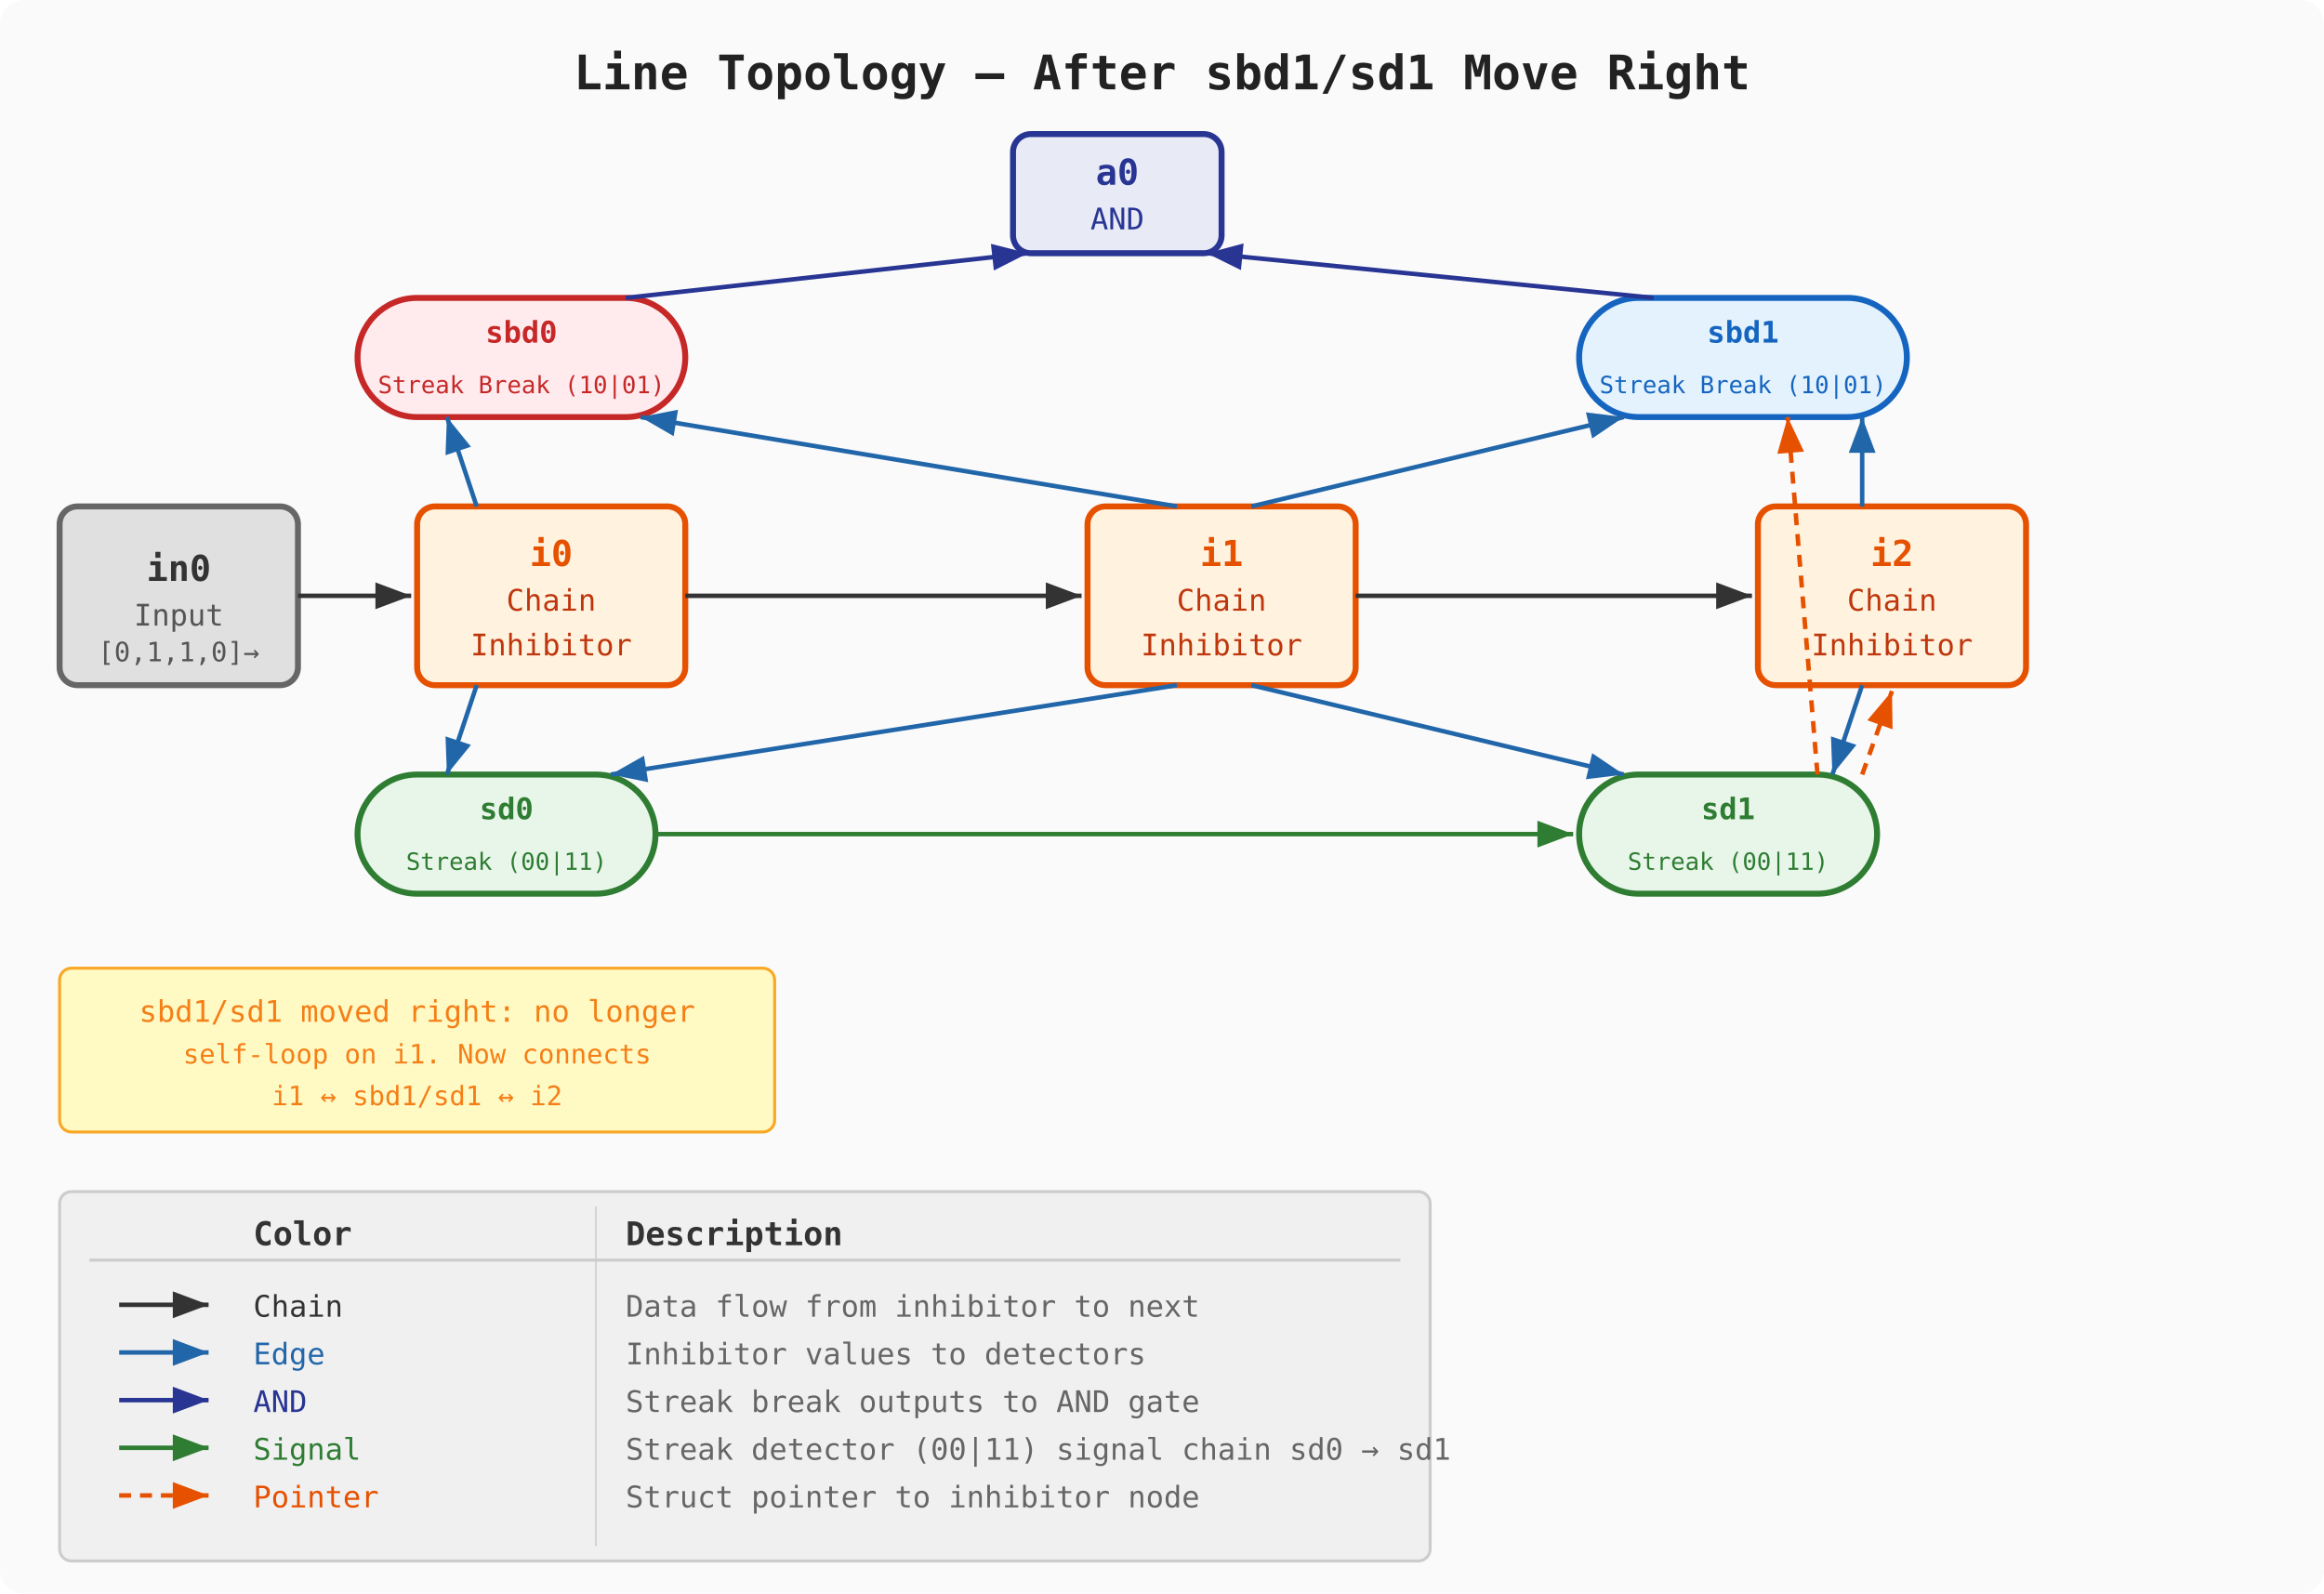
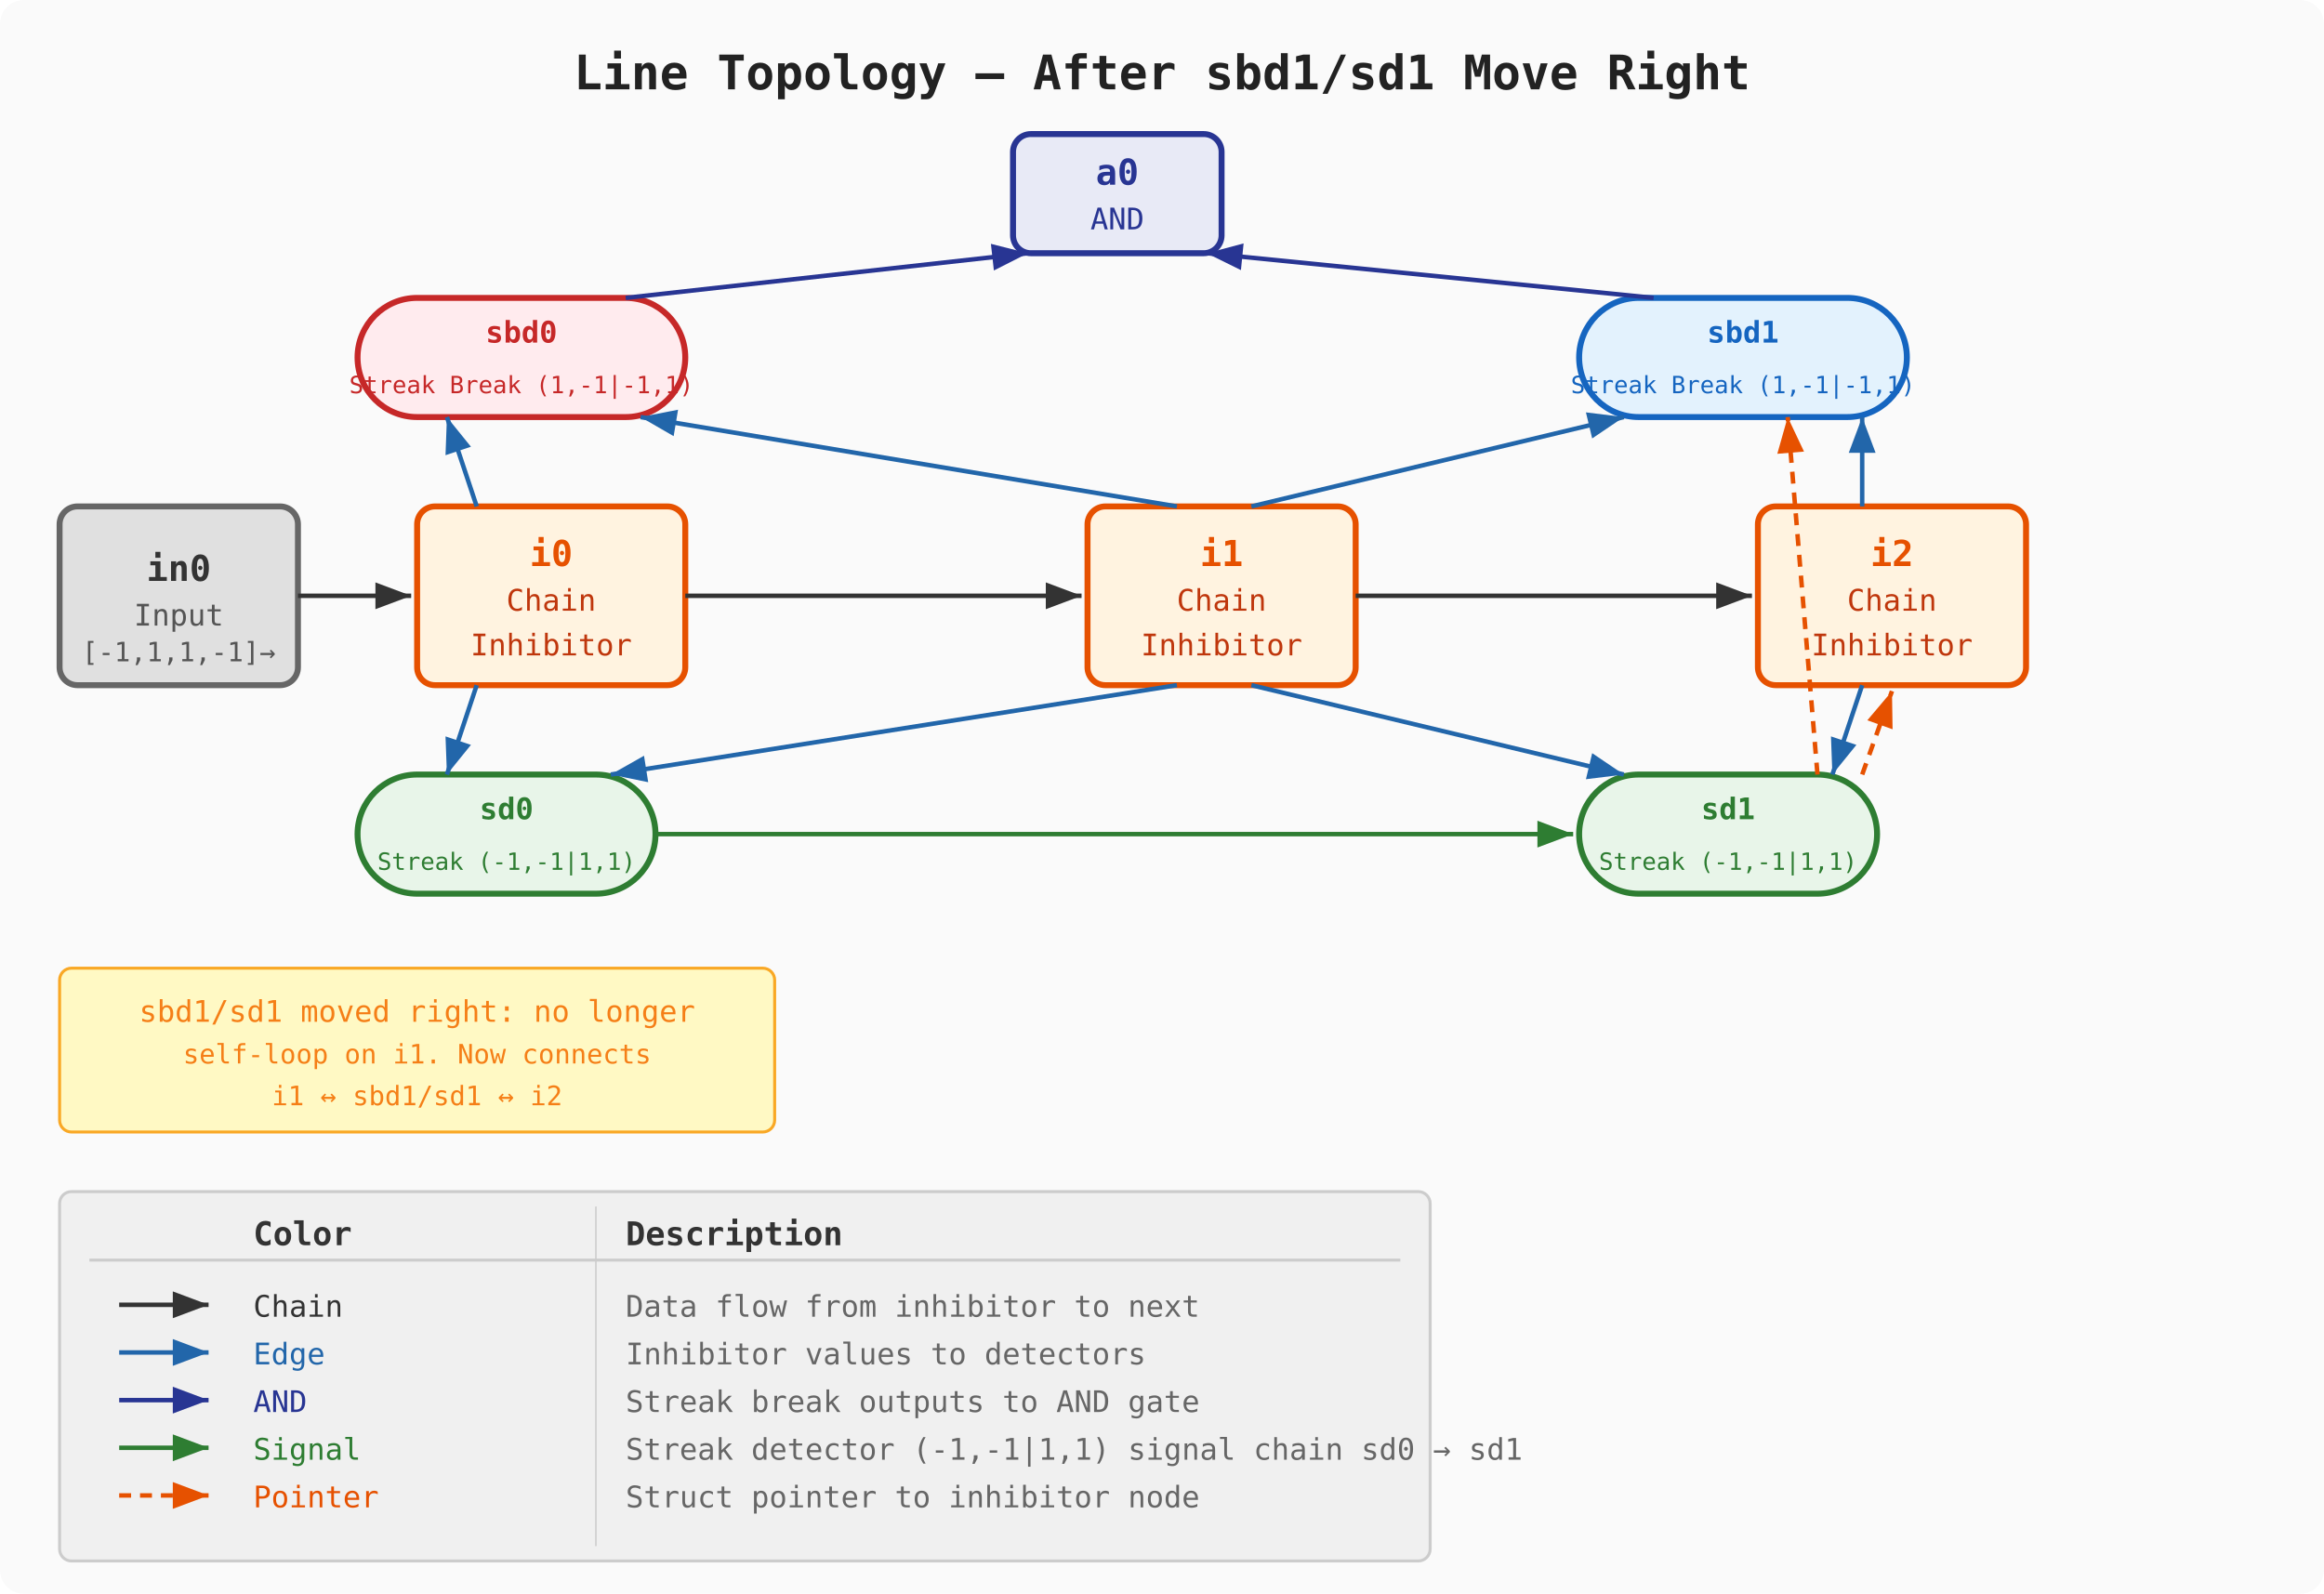
<svg xmlns="http://www.w3.org/2000/svg" viewBox="0 0 780 535" font-family="monospace" font-size="12">
  <defs>
    <marker id="arrow" markerWidth="8" markerHeight="6" refX="8" refY="3" orient="auto">
      <path d="M0,0 L8,3 L0,6" fill="#333" />
    </marker>
    <marker id="arrow-blue" markerWidth="8" markerHeight="6" refX="8" refY="3" orient="auto">
      <path d="M0,0 L8,3 L0,6" fill="#2266aa" />
    </marker>
    <marker id="arrow-indigo" markerWidth="8" markerHeight="6" refX="8" refY="3" orient="auto">
      <path d="M0,0 L8,3 L0,6" fill="#283593" />
    </marker>
    <marker id="arrow-green" markerWidth="8" markerHeight="6" refX="8" refY="3" orient="auto">
      <path d="M0,0 L8,3 L0,6" fill="#2e7d32" />
    </marker>
    <marker id="arrow-orange" markerWidth="8" markerHeight="6" refX="8" refY="3" orient="auto">
      <path d="M0,0 L8,3 L0,6" fill="#e65100" />
    </marker>
  </defs>
  <rect width="780" height="535" fill="#fafafa" rx="8" />
  <text x="390" y="30" text-anchor="middle" font-size="16" font-weight="bold" fill="#222">Line Topology — After sbd1/sd1 Move Right</text>
  <rect x="340" y="45" width="70" height="40" fill="#e8eaf6" stroke="#283593" rx="6" stroke-width="2" />
  <text x="375" y="62" text-anchor="middle" font-weight="bold" fill="#283593">a0</text>
  <text x="375" y="77" text-anchor="middle" font-size="10" fill="#283593">AND</text>
  <rect x="120" y="100" width="110" height="40" fill="#ffebee" stroke="#c62828" rx="20" stroke-width="2" />
  <text x="175" y="115" text-anchor="middle" font-weight="bold" font-size="10" fill="#c62828">sbd0</text>
-   <text x="175" y="132" text-anchor="middle" font-size="8" fill="#c62828">Streak Break (10|01)</text>
+   <text x="175" y="132" text-anchor="middle" font-size="8" fill="#c62828">Streak Break (1,-1|-1,1)</text>
  <rect x="530" y="100" width="110" height="40" fill="#e3f2fd" stroke="#1565c0" rx="20" stroke-width="2" />
  <text x="585" y="115" text-anchor="middle" font-weight="bold" font-size="10" fill="#1565c0">sbd1</text>
-   <text x="585" y="132" text-anchor="middle" font-size="8" fill="#1565c0">Streak Break (10|01)</text>
+   <text x="585" y="132" text-anchor="middle" font-size="8" fill="#1565c0">Streak Break (1,-1|-1,1)</text>
  <rect x="20" y="170" width="80" height="60" fill="#e0e0e0" stroke="#666" rx="6" stroke-width="2" />
  <text x="60" y="195" text-anchor="middle" font-weight="bold" fill="#333">in0</text>
  <text x="60" y="210" text-anchor="middle" font-size="10" fill="#555">Input</text>
-   <text x="60" y="222" text-anchor="middle" font-size="9" fill="#555">[0,1,1,0]→</text>
+   <text x="60" y="222" text-anchor="middle" font-size="9" fill="#555">[-1,1,1,-1]→</text>
  <rect x="140" y="170" width="90" height="60" fill="#fff3e0" stroke="#e65100" rx="6" stroke-width="2" />
  <text x="185" y="190" text-anchor="middle" font-weight="bold" fill="#e65100">i0</text>
  <text x="185" y="205" text-anchor="middle" font-size="10" fill="#bf360c">Chain</text>
  <text x="185" y="220" text-anchor="middle" font-size="10" fill="#bf360c">Inhibitor</text>
  <rect x="365" y="170" width="90" height="60" fill="#fff3e0" stroke="#e65100" rx="6" stroke-width="2" />
  <text x="410" y="190" text-anchor="middle" font-weight="bold" fill="#e65100">i1</text>
  <text x="410" y="205" text-anchor="middle" font-size="10" fill="#bf360c">Chain</text>
  <text x="410" y="220" text-anchor="middle" font-size="10" fill="#bf360c">Inhibitor</text>
  <rect x="590" y="170" width="90" height="60" fill="#fff3e0" stroke="#e65100" rx="6" stroke-width="2" />
  <text x="635" y="190" text-anchor="middle" font-weight="bold" fill="#e65100">i2</text>
  <text x="635" y="205" text-anchor="middle" font-size="10" fill="#bf360c">Chain</text>
  <text x="635" y="220" text-anchor="middle" font-size="10" fill="#bf360c">Inhibitor</text>
  <rect x="120" y="260" width="100" height="40" fill="#e8f5e9" stroke="#2e7d32" rx="20" stroke-width="2" />
  <text x="170" y="275" text-anchor="middle" font-weight="bold" font-size="10" fill="#2e7d32">sd0</text>
-   <text x="170" y="292" text-anchor="middle" font-size="8" fill="#2e7d32">Streak (00|11)</text>
+   <text x="170" y="292" text-anchor="middle" font-size="8" fill="#2e7d32">Streak (-1,-1|1,1)</text>
  <rect x="530" y="260" width="100" height="40" fill="#e8f5e9" stroke="#2e7d32" rx="20" stroke-width="2" />
  <text x="580" y="275" text-anchor="middle" font-weight="bold" font-size="10" fill="#2e7d32">sd1</text>
-   <text x="580" y="292" text-anchor="middle" font-size="8" fill="#2e7d32">Streak (00|11)</text>
+   <text x="580" y="292" text-anchor="middle" font-size="8" fill="#2e7d32">Streak (-1,-1|1,1)</text>
  <line x1="100" y1="200" x2="138" y2="200" stroke="#333" stroke-width="1.5" marker-end="url(#arrow)" />
  <line x1="230" y1="200" x2="363" y2="200" stroke="#333" stroke-width="1.5" marker-end="url(#arrow)" />
  <line x1="455" y1="200" x2="588" y2="200" stroke="#333" stroke-width="1.5" marker-end="url(#arrow)" />
  <line x1="160" y1="170" x2="150" y2="140" stroke="#2266aa" stroke-width="1.5" marker-end="url(#arrow-blue)" />
  <line x1="395" y1="170" x2="215" y2="140" stroke="#2266aa" stroke-width="1.5" marker-end="url(#arrow-blue)" />
  <line x1="160" y1="230" x2="150" y2="260" stroke="#2266aa" stroke-width="1.5" marker-end="url(#arrow-blue)" />
  <line x1="395" y1="230" x2="205" y2="260" stroke="#2266aa" stroke-width="1.5" marker-end="url(#arrow-blue)" />
  <line x1="420" y1="170" x2="545" y2="140" stroke="#2266aa" stroke-width="1.5" marker-end="url(#arrow-blue)" />
  <line x1="625" y1="170" x2="625" y2="140" stroke="#2266aa" stroke-width="1.5" marker-end="url(#arrow-blue)" />
  <line x1="420" y1="230" x2="545" y2="260" stroke="#2266aa" stroke-width="1.5" marker-end="url(#arrow-blue)" />
  <line x1="625" y1="230" x2="615" y2="260" stroke="#2266aa" stroke-width="1.5" marker-end="url(#arrow-blue)" />
  <line x1="210" y1="100" x2="345" y2="85" stroke="#283593" stroke-width="1.5" marker-end="url(#arrow-indigo)" />
  <line x1="555" y1="100" x2="405" y2="85" stroke="#283593" stroke-width="1.5" marker-end="url(#arrow-indigo)" />
  <line x1="220" y1="280" x2="528" y2="280" stroke="#2e7d32" stroke-width="1.5" marker-end="url(#arrow-green)" />
  <line x1="625" y1="260" x2="635" y2="232" stroke="#e65100" stroke-width="1.5" stroke-dasharray="4,3" marker-end="url(#arrow-orange)" />
  <line x1="610" y1="260" x2="600" y2="140" stroke="#e65100" stroke-width="1.5" stroke-dasharray="4,3" marker-end="url(#arrow-orange)" />
  <rect x="20" y="325" width="240" height="55" fill="#fff9c4" stroke="#f9a825" rx="4" />
  <text x="140" y="343" text-anchor="middle" font-size="10" fill="#f57f17">sbd1/sd1 moved right: no longer</text>
  <text x="140" y="357" text-anchor="middle" font-size="9" fill="#f57f17">self-loop on i1. Now connects</text>
  <text x="140" y="371" text-anchor="middle" font-size="9" fill="#f57f17">i1 ↔ sbd1/sd1 ↔ i2</text>
  <rect x="20" y="400" width="460" height="124" fill="#f0f0f0" rx="4" stroke="#ccc" />
  <text x="85" y="418" text-anchor="start" font-weight="bold" fill="#333" font-size="11">Color</text>
  <text x="210" y="418" text-anchor="start" font-weight="bold" fill="#333" font-size="11">Description</text>
  <line x1="30" y1="423" x2="470" y2="423" stroke="#ccc" stroke-width="1" />
  <line x1="200" y1="405" x2="200" y2="519" stroke="#ccc" stroke-width="0.5" />
  <line x1="40" y1="438" x2="70" y2="438" stroke="#333" stroke-width="1.5" marker-end="url(#arrow)" />
  <text x="85" y="442" text-anchor="start" fill="#333" font-size="10">Chain</text>
  <text x="210" y="442" text-anchor="start" fill="#666" font-size="10">Data flow from inhibitor to next</text>
  <line x1="40" y1="454" x2="70" y2="454" stroke="#2266aa" stroke-width="1.5" marker-end="url(#arrow-blue)" />
  <text x="85" y="458" text-anchor="start" fill="#2266aa" font-size="10">Edge</text>
  <text x="210" y="458" text-anchor="start" fill="#666" font-size="10">Inhibitor values to detectors</text>
  <line x1="40" y1="470" x2="70" y2="470" stroke="#283593" stroke-width="1.5" marker-end="url(#arrow-indigo)" />
  <text x="85" y="474" text-anchor="start" fill="#283593" font-size="10">AND</text>
  <text x="210" y="474" text-anchor="start" fill="#666" font-size="10">Streak break outputs to AND gate</text>
  <line x1="40" y1="486" x2="70" y2="486" stroke="#2e7d32" stroke-width="1.5" marker-end="url(#arrow-green)" />
  <text x="85" y="490" text-anchor="start" fill="#2e7d32" font-size="10">Signal</text>
-   <text x="210" y="490" text-anchor="start" fill="#666" font-size="10">Streak detector (00|11) signal chain sd0 → sd1</text>
+   <text x="210" y="490" text-anchor="start" fill="#666" font-size="10">Streak detector (-1,-1|1,1) signal chain sd0 → sd1</text>
  <line x1="40" y1="502" x2="70" y2="502" stroke="#e65100" stroke-width="1.5" stroke-dasharray="4,3" marker-end="url(#arrow-orange)" />
  <text x="85" y="506" text-anchor="start" fill="#e65100" font-size="10">Pointer</text>
  <text x="210" y="506" text-anchor="start" fill="#666" font-size="10">Struct pointer to inhibitor node</text>
</svg>
